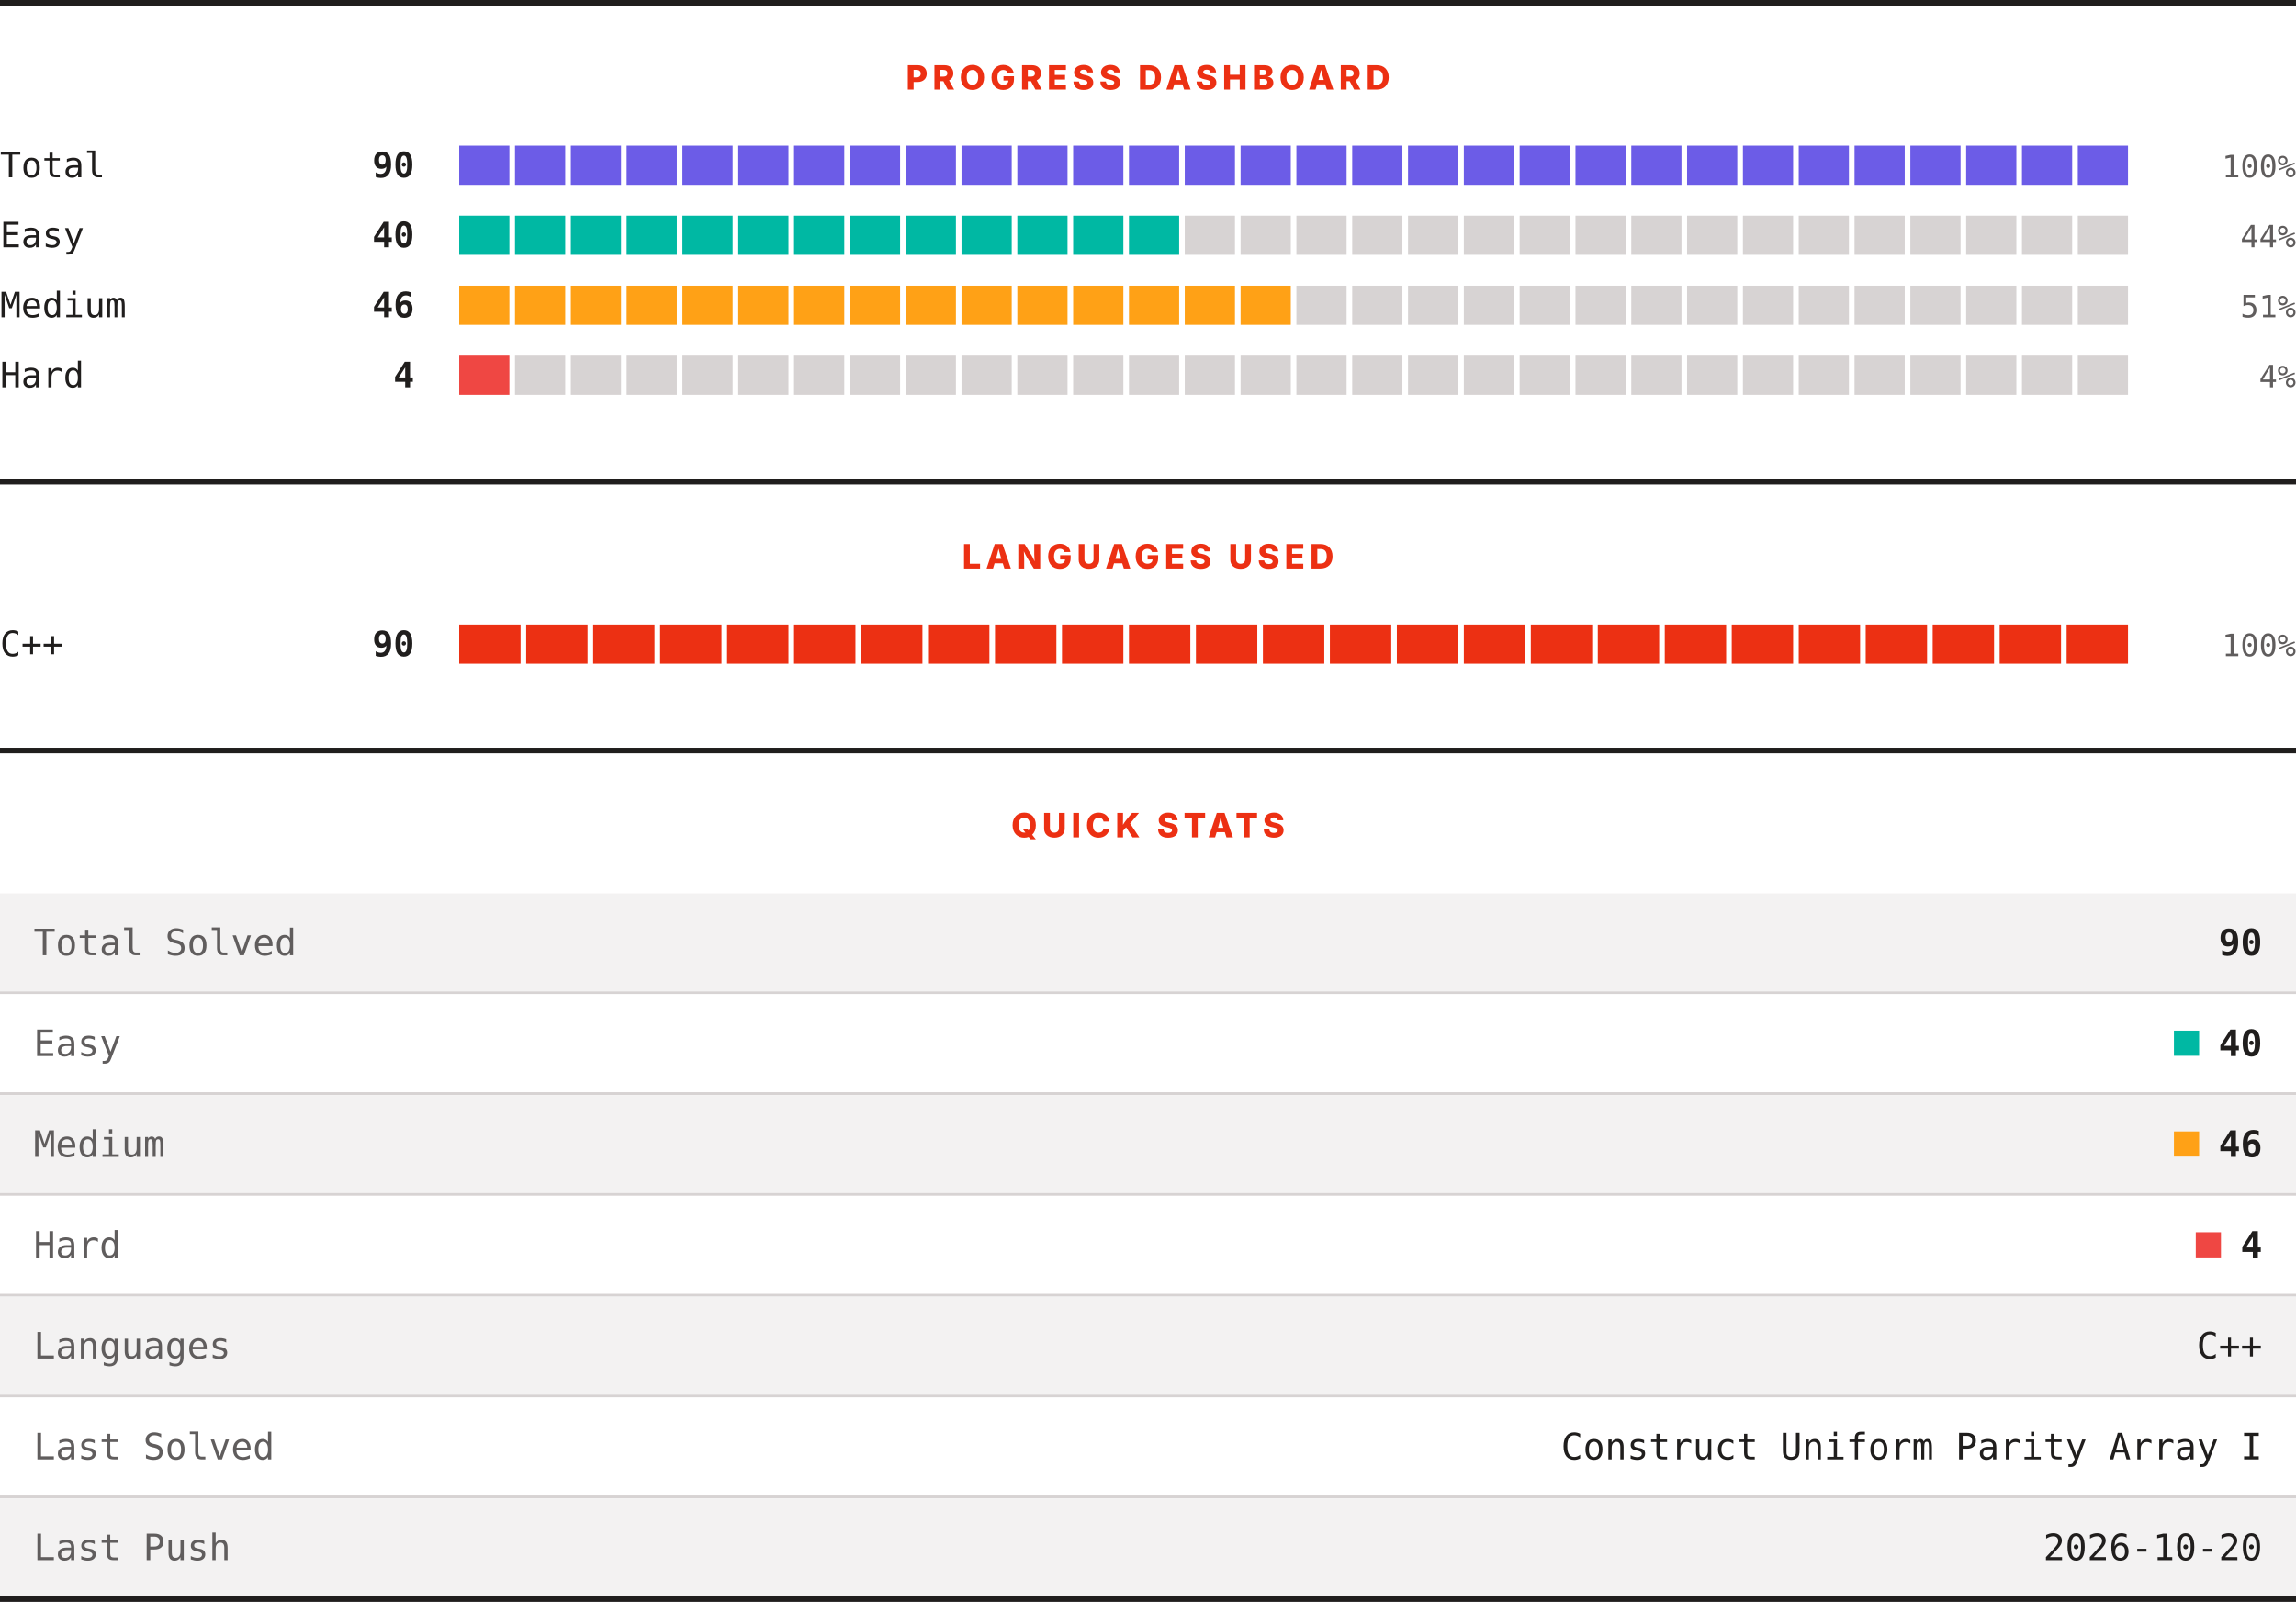
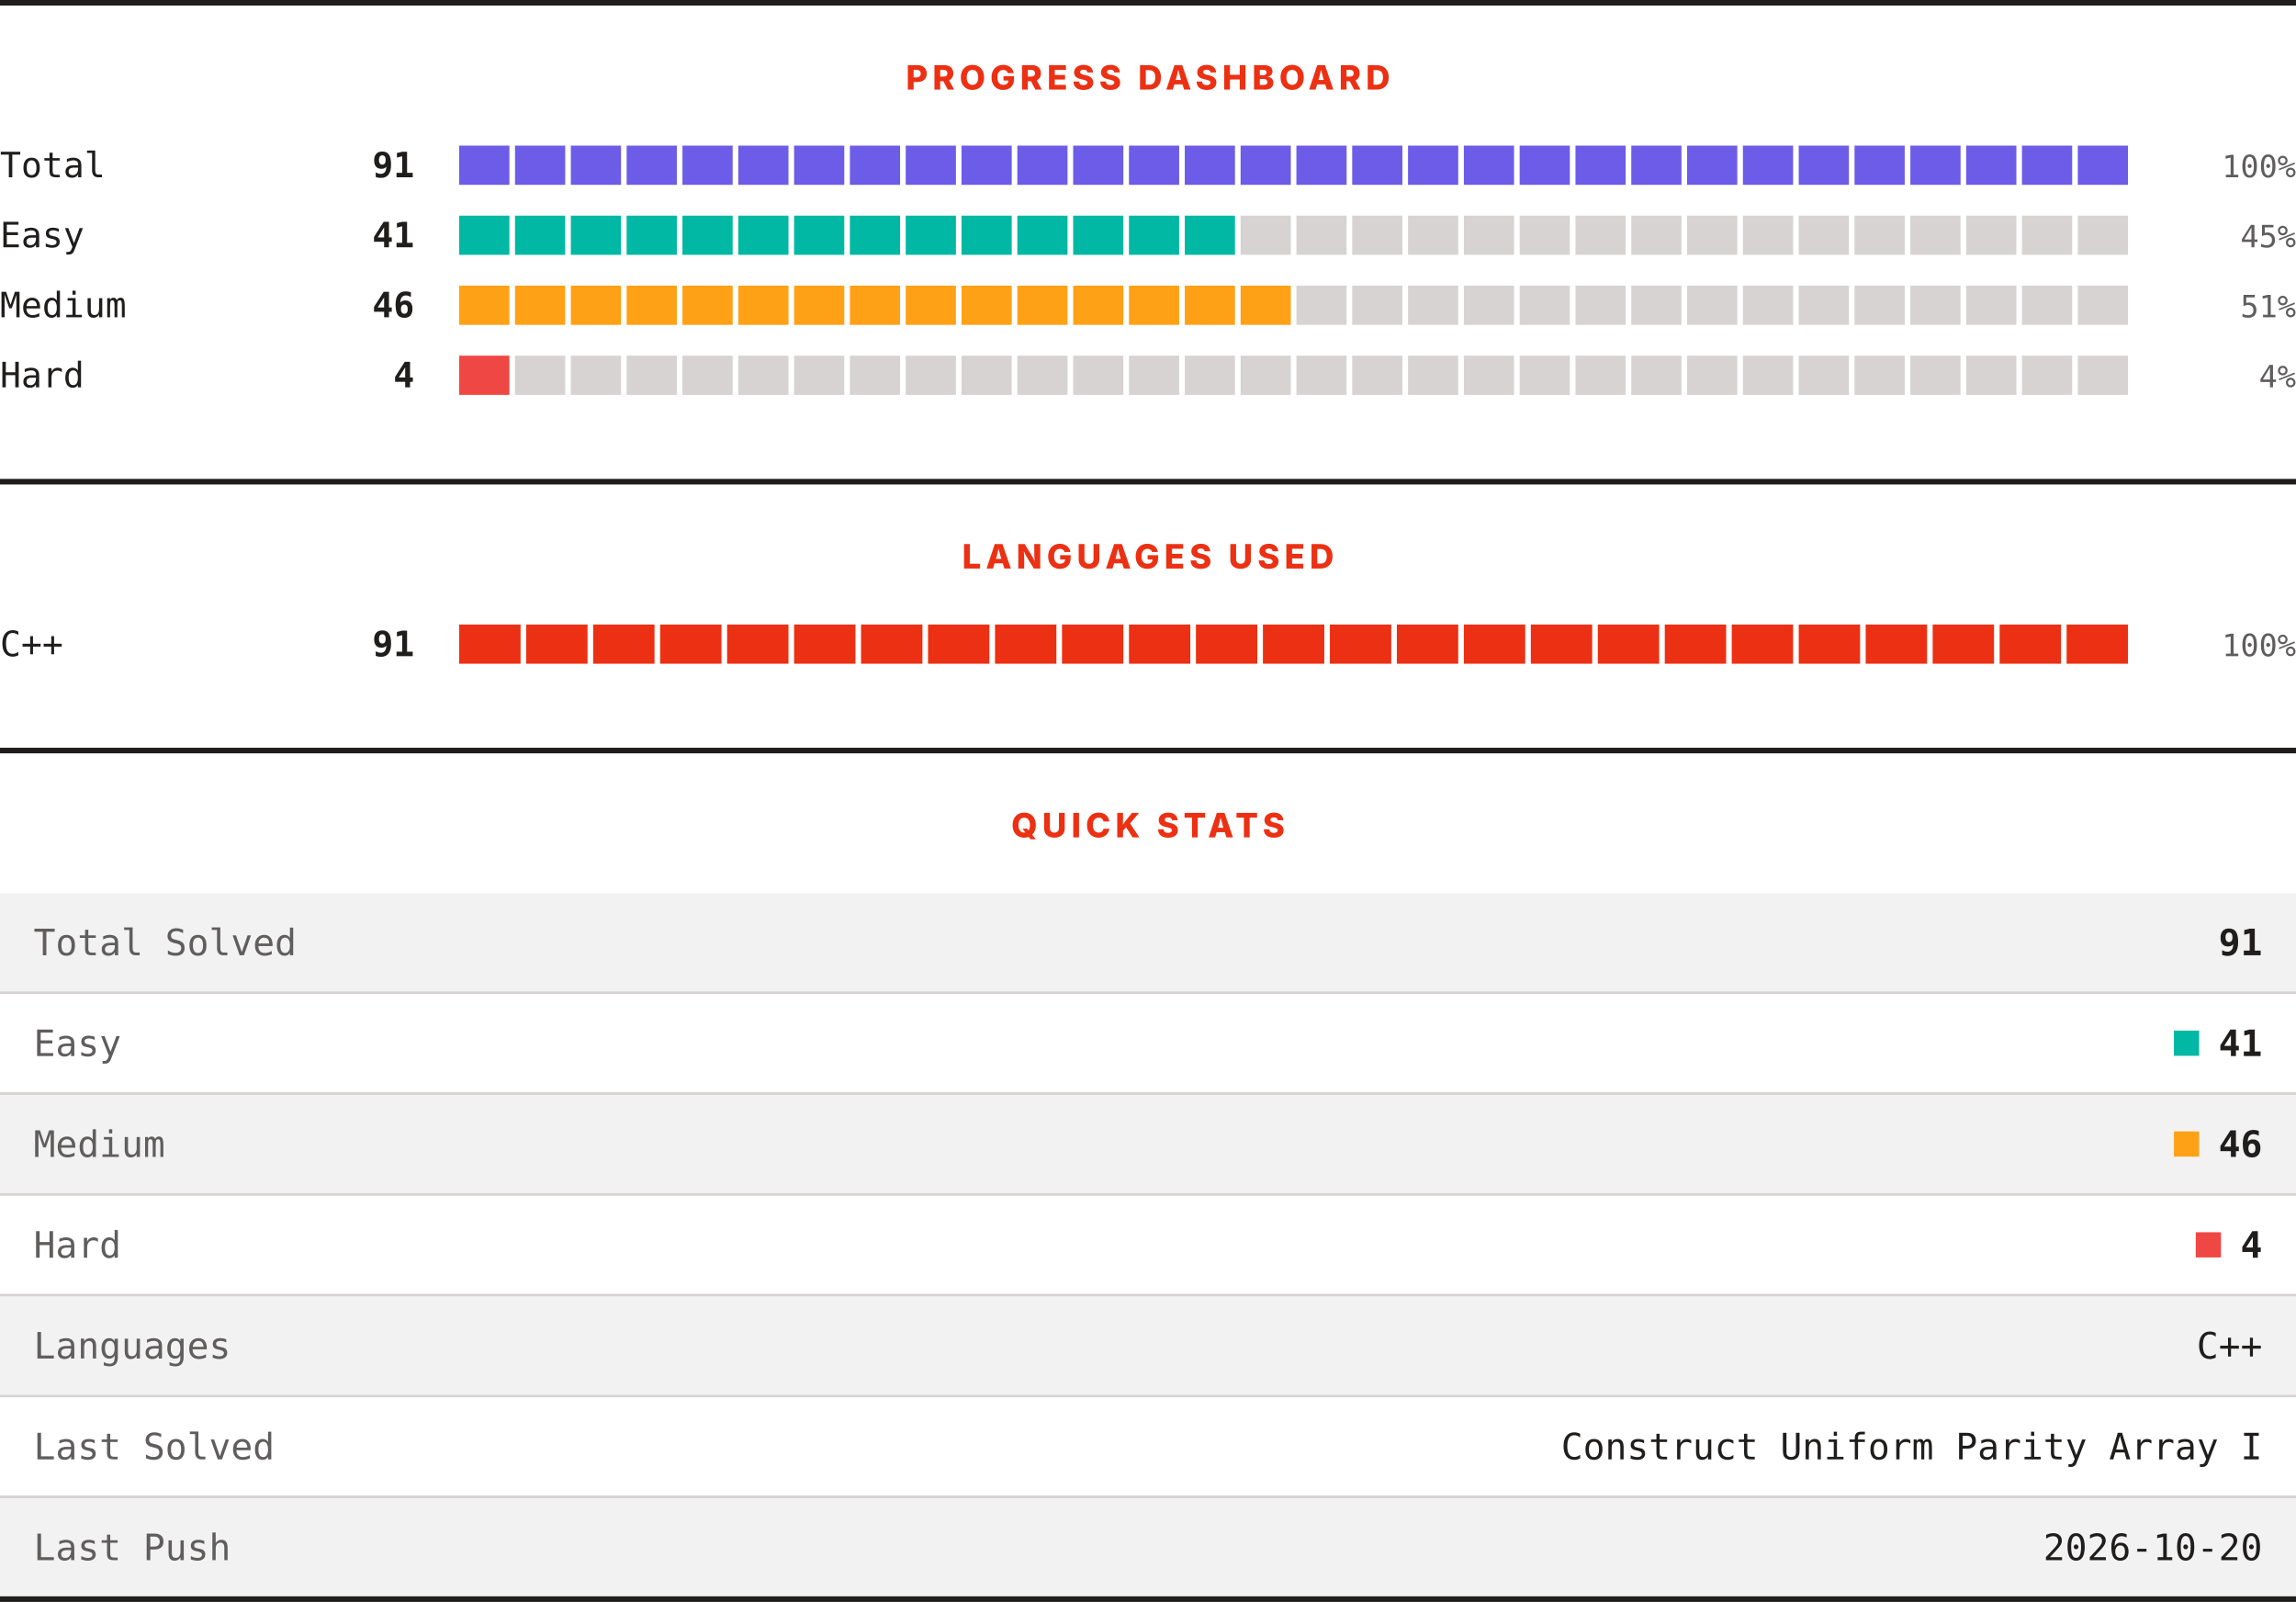
<svg xmlns="http://www.w3.org/2000/svg" width="820" height="572" viewBox="0 0 820 572" role="img" aria-label="LeetCode progress, languages and quick stats">
  <rect width="820" height="572" fill="#ffffff" />
  <rect x="0" y="0" width="820" height="2" fill="#201e1d" />
  <text x="410" y="32" text-anchor="middle" font-family="Archivo, system-ui, -apple-system, Segoe UI, sans-serif" font-size="12" font-weight="800" letter-spacing="1.68" fill="#ec3013">PROGRESS DASHBOARD</text>
  <text x="0" y="63.3" font-family="ui-monospace, SFMono-Regular, Menlo, Consolas, monospace" font-size="12.5" fill="#201e1d">Total</text>
-   <text x="148" y="63.3" text-anchor="end" font-family="ui-monospace, SFMono-Regular, Menlo, Consolas, monospace" font-size="12.5" font-weight="700" fill="#201e1d">90</text>
+   <text x="148" y="63.3" text-anchor="end" font-family="ui-monospace, SFMono-Regular, Menlo, Consolas, monospace" font-size="12.5" font-weight="700" fill="#201e1d">91</text>
  <rect x="164.00" y="52" width="17.93" height="14" fill="#6c5ce7" />
  <rect x="183.93" y="52" width="17.93" height="14" fill="#6c5ce7" />
  <rect x="203.87" y="52" width="17.93" height="14" fill="#6c5ce7" />
  <rect x="223.80" y="52" width="17.93" height="14" fill="#6c5ce7" />
  <rect x="243.73" y="52" width="17.93" height="14" fill="#6c5ce7" />
  <rect x="263.67" y="52" width="17.93" height="14" fill="#6c5ce7" />
  <rect x="283.60" y="52" width="17.93" height="14" fill="#6c5ce7" />
  <rect x="303.53" y="52" width="17.93" height="14" fill="#6c5ce7" />
  <rect x="323.47" y="52" width="17.93" height="14" fill="#6c5ce7" />
  <rect x="343.40" y="52" width="17.93" height="14" fill="#6c5ce7" />
  <rect x="363.33" y="52" width="17.93" height="14" fill="#6c5ce7" />
  <rect x="383.27" y="52" width="17.93" height="14" fill="#6c5ce7" />
  <rect x="403.20" y="52" width="17.93" height="14" fill="#6c5ce7" />
  <rect x="423.13" y="52" width="17.93" height="14" fill="#6c5ce7" />
  <rect x="443.07" y="52" width="17.93" height="14" fill="#6c5ce7" />
  <rect x="463.00" y="52" width="17.93" height="14" fill="#6c5ce7" />
  <rect x="482.93" y="52" width="17.93" height="14" fill="#6c5ce7" />
  <rect x="502.87" y="52" width="17.93" height="14" fill="#6c5ce7" />
  <rect x="522.80" y="52" width="17.93" height="14" fill="#6c5ce7" />
  <rect x="542.73" y="52" width="17.93" height="14" fill="#6c5ce7" />
  <rect x="562.67" y="52" width="17.93" height="14" fill="#6c5ce7" />
  <rect x="582.60" y="52" width="17.93" height="14" fill="#6c5ce7" />
  <rect x="602.53" y="52" width="17.93" height="14" fill="#6c5ce7" />
  <rect x="622.47" y="52" width="17.93" height="14" fill="#6c5ce7" />
  <rect x="642.40" y="52" width="17.93" height="14" fill="#6c5ce7" />
  <rect x="662.33" y="52" width="17.93" height="14" fill="#6c5ce7" />
  <rect x="682.27" y="52" width="17.93" height="14" fill="#6c5ce7" />
  <rect x="702.20" y="52" width="17.93" height="14" fill="#6c5ce7" />
  <rect x="722.13" y="52" width="17.93" height="14" fill="#6c5ce7" />
  <rect x="742.07" y="52" width="17.93" height="14" fill="#6c5ce7" />
  <text x="820" y="63.3" text-anchor="end" font-family="ui-monospace, SFMono-Regular, Menlo, Consolas, monospace" font-size="11" fill="#605d5d">100%</text>
  <text x="0" y="88.3" font-family="ui-monospace, SFMono-Regular, Menlo, Consolas, monospace" font-size="12.5" fill="#201e1d">Easy</text>
-   <text x="148" y="88.3" text-anchor="end" font-family="ui-monospace, SFMono-Regular, Menlo, Consolas, monospace" font-size="12.5" font-weight="700" fill="#201e1d">40</text>
+   <text x="148" y="88.3" text-anchor="end" font-family="ui-monospace, SFMono-Regular, Menlo, Consolas, monospace" font-size="12.5" font-weight="700" fill="#201e1d">41</text>
  <rect x="164.00" y="77" width="17.93" height="14" fill="#00b8a3" />
  <rect x="183.93" y="77" width="17.93" height="14" fill="#00b8a3" />
  <rect x="203.87" y="77" width="17.93" height="14" fill="#00b8a3" />
  <rect x="223.80" y="77" width="17.93" height="14" fill="#00b8a3" />
  <rect x="243.73" y="77" width="17.93" height="14" fill="#00b8a3" />
  <rect x="263.67" y="77" width="17.93" height="14" fill="#00b8a3" />
  <rect x="283.60" y="77" width="17.93" height="14" fill="#00b8a3" />
  <rect x="303.53" y="77" width="17.93" height="14" fill="#00b8a3" />
  <rect x="323.47" y="77" width="17.93" height="14" fill="#00b8a3" />
  <rect x="343.40" y="77" width="17.93" height="14" fill="#00b8a3" />
  <rect x="363.33" y="77" width="17.93" height="14" fill="#00b8a3" />
  <rect x="383.27" y="77" width="17.93" height="14" fill="#00b8a3" />
  <rect x="403.20" y="77" width="17.93" height="14" fill="#00b8a3" />
-   <rect x="423.13" y="77" width="17.93" height="14" fill="#d7d3d3" />
+   <rect x="423.13" y="77" width="17.93" height="14" fill="#00b8a3" />
  <rect x="443.07" y="77" width="17.93" height="14" fill="#d7d3d3" />
  <rect x="463.00" y="77" width="17.93" height="14" fill="#d7d3d3" />
  <rect x="482.93" y="77" width="17.93" height="14" fill="#d7d3d3" />
  <rect x="502.87" y="77" width="17.93" height="14" fill="#d7d3d3" />
  <rect x="522.80" y="77" width="17.93" height="14" fill="#d7d3d3" />
  <rect x="542.73" y="77" width="17.93" height="14" fill="#d7d3d3" />
  <rect x="562.67" y="77" width="17.93" height="14" fill="#d7d3d3" />
  <rect x="582.60" y="77" width="17.93" height="14" fill="#d7d3d3" />
  <rect x="602.53" y="77" width="17.93" height="14" fill="#d7d3d3" />
  <rect x="622.47" y="77" width="17.93" height="14" fill="#d7d3d3" />
  <rect x="642.40" y="77" width="17.93" height="14" fill="#d7d3d3" />
  <rect x="662.33" y="77" width="17.93" height="14" fill="#d7d3d3" />
  <rect x="682.27" y="77" width="17.93" height="14" fill="#d7d3d3" />
  <rect x="702.20" y="77" width="17.93" height="14" fill="#d7d3d3" />
  <rect x="722.13" y="77" width="17.93" height="14" fill="#d7d3d3" />
  <rect x="742.07" y="77" width="17.93" height="14" fill="#d7d3d3" />
-   <text x="820" y="88.3" text-anchor="end" font-family="ui-monospace, SFMono-Regular, Menlo, Consolas, monospace" font-size="11" fill="#605d5d">44%</text>
+   <text x="820" y="88.3" text-anchor="end" font-family="ui-monospace, SFMono-Regular, Menlo, Consolas, monospace" font-size="11" fill="#605d5d">45%</text>
  <text x="0" y="113.3" font-family="ui-monospace, SFMono-Regular, Menlo, Consolas, monospace" font-size="12.5" fill="#201e1d">Medium</text>
  <text x="148" y="113.3" text-anchor="end" font-family="ui-monospace, SFMono-Regular, Menlo, Consolas, monospace" font-size="12.5" font-weight="700" fill="#201e1d">46</text>
  <rect x="164.00" y="102" width="17.93" height="14" fill="#ffa116" />
  <rect x="183.93" y="102" width="17.93" height="14" fill="#ffa116" />
  <rect x="203.87" y="102" width="17.93" height="14" fill="#ffa116" />
  <rect x="223.80" y="102" width="17.93" height="14" fill="#ffa116" />
  <rect x="243.73" y="102" width="17.93" height="14" fill="#ffa116" />
  <rect x="263.67" y="102" width="17.93" height="14" fill="#ffa116" />
  <rect x="283.60" y="102" width="17.93" height="14" fill="#ffa116" />
  <rect x="303.53" y="102" width="17.93" height="14" fill="#ffa116" />
  <rect x="323.47" y="102" width="17.93" height="14" fill="#ffa116" />
  <rect x="343.40" y="102" width="17.93" height="14" fill="#ffa116" />
  <rect x="363.33" y="102" width="17.93" height="14" fill="#ffa116" />
  <rect x="383.27" y="102" width="17.93" height="14" fill="#ffa116" />
  <rect x="403.20" y="102" width="17.93" height="14" fill="#ffa116" />
  <rect x="423.13" y="102" width="17.93" height="14" fill="#ffa116" />
  <rect x="443.07" y="102" width="17.93" height="14" fill="#ffa116" />
  <rect x="463.00" y="102" width="17.93" height="14" fill="#d7d3d3" />
  <rect x="482.93" y="102" width="17.93" height="14" fill="#d7d3d3" />
  <rect x="502.87" y="102" width="17.93" height="14" fill="#d7d3d3" />
  <rect x="522.80" y="102" width="17.93" height="14" fill="#d7d3d3" />
  <rect x="542.73" y="102" width="17.93" height="14" fill="#d7d3d3" />
  <rect x="562.67" y="102" width="17.93" height="14" fill="#d7d3d3" />
  <rect x="582.60" y="102" width="17.93" height="14" fill="#d7d3d3" />
  <rect x="602.53" y="102" width="17.93" height="14" fill="#d7d3d3" />
  <rect x="622.47" y="102" width="17.93" height="14" fill="#d7d3d3" />
  <rect x="642.40" y="102" width="17.93" height="14" fill="#d7d3d3" />
  <rect x="662.33" y="102" width="17.93" height="14" fill="#d7d3d3" />
  <rect x="682.27" y="102" width="17.93" height="14" fill="#d7d3d3" />
  <rect x="702.20" y="102" width="17.93" height="14" fill="#d7d3d3" />
  <rect x="722.13" y="102" width="17.93" height="14" fill="#d7d3d3" />
  <rect x="742.07" y="102" width="17.93" height="14" fill="#d7d3d3" />
  <text x="820" y="113.3" text-anchor="end" font-family="ui-monospace, SFMono-Regular, Menlo, Consolas, monospace" font-size="11" fill="#605d5d">51%</text>
  <text x="0" y="138.3" font-family="ui-monospace, SFMono-Regular, Menlo, Consolas, monospace" font-size="12.5" fill="#201e1d">Hard</text>
  <text x="148" y="138.3" text-anchor="end" font-family="ui-monospace, SFMono-Regular, Menlo, Consolas, monospace" font-size="12.5" font-weight="700" fill="#201e1d">4</text>
  <rect x="164.00" y="127" width="17.93" height="14" fill="#ef4743" />
  <rect x="183.93" y="127" width="17.93" height="14" fill="#d7d3d3" />
  <rect x="203.87" y="127" width="17.93" height="14" fill="#d7d3d3" />
  <rect x="223.80" y="127" width="17.93" height="14" fill="#d7d3d3" />
  <rect x="243.73" y="127" width="17.93" height="14" fill="#d7d3d3" />
  <rect x="263.67" y="127" width="17.93" height="14" fill="#d7d3d3" />
  <rect x="283.60" y="127" width="17.93" height="14" fill="#d7d3d3" />
  <rect x="303.53" y="127" width="17.93" height="14" fill="#d7d3d3" />
  <rect x="323.47" y="127" width="17.93" height="14" fill="#d7d3d3" />
  <rect x="343.40" y="127" width="17.93" height="14" fill="#d7d3d3" />
  <rect x="363.33" y="127" width="17.93" height="14" fill="#d7d3d3" />
  <rect x="383.27" y="127" width="17.93" height="14" fill="#d7d3d3" />
  <rect x="403.20" y="127" width="17.93" height="14" fill="#d7d3d3" />
  <rect x="423.13" y="127" width="17.93" height="14" fill="#d7d3d3" />
  <rect x="443.07" y="127" width="17.93" height="14" fill="#d7d3d3" />
  <rect x="463.00" y="127" width="17.93" height="14" fill="#d7d3d3" />
  <rect x="482.93" y="127" width="17.93" height="14" fill="#d7d3d3" />
  <rect x="502.87" y="127" width="17.93" height="14" fill="#d7d3d3" />
  <rect x="522.80" y="127" width="17.93" height="14" fill="#d7d3d3" />
  <rect x="542.73" y="127" width="17.93" height="14" fill="#d7d3d3" />
  <rect x="562.67" y="127" width="17.93" height="14" fill="#d7d3d3" />
  <rect x="582.60" y="127" width="17.93" height="14" fill="#d7d3d3" />
  <rect x="602.53" y="127" width="17.93" height="14" fill="#d7d3d3" />
  <rect x="622.47" y="127" width="17.93" height="14" fill="#d7d3d3" />
  <rect x="642.40" y="127" width="17.93" height="14" fill="#d7d3d3" />
  <rect x="662.33" y="127" width="17.93" height="14" fill="#d7d3d3" />
  <rect x="682.27" y="127" width="17.93" height="14" fill="#d7d3d3" />
  <rect x="702.20" y="127" width="17.93" height="14" fill="#d7d3d3" />
  <rect x="722.13" y="127" width="17.93" height="14" fill="#d7d3d3" />
  <rect x="742.07" y="127" width="17.93" height="14" fill="#d7d3d3" />
  <text x="820" y="138.3" text-anchor="end" font-family="ui-monospace, SFMono-Regular, Menlo, Consolas, monospace" font-size="11" fill="#605d5d">4%</text>
  <rect x="0" y="171" width="820" height="2" fill="#201e1d" />
  <text x="410" y="203" text-anchor="middle" font-family="Archivo, system-ui, -apple-system, Segoe UI, sans-serif" font-size="12" font-weight="800" letter-spacing="1.68" fill="#ec3013">LANGUAGES USED</text>
  <text x="0" y="234.3" font-family="ui-monospace, SFMono-Regular, Menlo, Consolas, monospace" font-size="12.5" fill="#201e1d">C++</text>
-   <text x="148" y="234.3" text-anchor="end" font-family="ui-monospace, SFMono-Regular, Menlo, Consolas, monospace" font-size="12.5" font-weight="700" fill="#201e1d">90</text>
+   <text x="148" y="234.3" text-anchor="end" font-family="ui-monospace, SFMono-Regular, Menlo, Consolas, monospace" font-size="12.5" font-weight="700" fill="#201e1d">91</text>
  <rect x="164.00" y="223" width="21.92" height="14" fill="#ec3013" />
  <rect x="187.92" y="223" width="21.92" height="14" fill="#ec3013" />
  <rect x="211.84" y="223" width="21.92" height="14" fill="#ec3013" />
  <rect x="235.76" y="223" width="21.92" height="14" fill="#ec3013" />
  <rect x="259.68" y="223" width="21.92" height="14" fill="#ec3013" />
  <rect x="283.60" y="223" width="21.92" height="14" fill="#ec3013" />
  <rect x="307.52" y="223" width="21.92" height="14" fill="#ec3013" />
  <rect x="331.44" y="223" width="21.92" height="14" fill="#ec3013" />
  <rect x="355.36" y="223" width="21.92" height="14" fill="#ec3013" />
  <rect x="379.28" y="223" width="21.92" height="14" fill="#ec3013" />
  <rect x="403.20" y="223" width="21.92" height="14" fill="#ec3013" />
  <rect x="427.12" y="223" width="21.92" height="14" fill="#ec3013" />
  <rect x="451.04" y="223" width="21.92" height="14" fill="#ec3013" />
  <rect x="474.96" y="223" width="21.92" height="14" fill="#ec3013" />
  <rect x="498.88" y="223" width="21.92" height="14" fill="#ec3013" />
  <rect x="522.80" y="223" width="21.92" height="14" fill="#ec3013" />
  <rect x="546.72" y="223" width="21.92" height="14" fill="#ec3013" />
  <rect x="570.64" y="223" width="21.92" height="14" fill="#ec3013" />
  <rect x="594.56" y="223" width="21.92" height="14" fill="#ec3013" />
  <rect x="618.48" y="223" width="21.92" height="14" fill="#ec3013" />
  <rect x="642.40" y="223" width="21.92" height="14" fill="#ec3013" />
  <rect x="666.32" y="223" width="21.92" height="14" fill="#ec3013" />
  <rect x="690.24" y="223" width="21.92" height="14" fill="#ec3013" />
  <rect x="714.16" y="223" width="21.92" height="14" fill="#ec3013" />
  <rect x="738.08" y="223" width="21.92" height="14" fill="#ec3013" />
  <text x="820" y="234.3" text-anchor="end" font-family="ui-monospace, SFMono-Regular, Menlo, Consolas, monospace" font-size="11" fill="#605d5d">100%</text>
  <rect x="0" y="267" width="820" height="2" fill="#201e1d" />
  <text x="410" y="299" text-anchor="middle" font-family="Archivo, system-ui, -apple-system, Segoe UI, sans-serif" font-size="12" font-weight="800" letter-spacing="1.68" fill="#ec3013">QUICK STATS</text>
  <rect x="0" y="319" width="820" height="35" fill="#f3f2f2" />
  <text x="12" y="341.1" font-family="ui-monospace, SFMono-Regular, Menlo, Consolas, monospace" font-size="13" fill="#605d5d">Total Solved</text>
-   <text x="808" y="341.1" text-anchor="end" font-family="ui-monospace, SFMono-Regular, Menlo, Consolas, monospace" font-size="13" font-weight="700" fill="#201e1d">90</text>
+   <text x="808" y="341.1" text-anchor="end" font-family="ui-monospace, SFMono-Regular, Menlo, Consolas, monospace" font-size="13" font-weight="700" fill="#201e1d">91</text>
  <rect x="0" y="354" width="820" height="1" fill="#d7d3d3" />
  <rect x="0" y="355" width="820" height="35" fill="#ffffff" />
  <text x="12" y="377.1" font-family="ui-monospace, SFMono-Regular, Menlo, Consolas, monospace" font-size="13" fill="#605d5d">Easy</text>
  <rect x="776.4" y="368" width="9" height="9" fill="#00b8a3" />
-   <text x="808" y="377.1" text-anchor="end" font-family="ui-monospace, SFMono-Regular, Menlo, Consolas, monospace" font-size="13" font-weight="700" fill="#201e1d">40</text>
+   <text x="808" y="377.1" text-anchor="end" font-family="ui-monospace, SFMono-Regular, Menlo, Consolas, monospace" font-size="13" font-weight="700" fill="#201e1d">41</text>
  <rect x="0" y="390" width="820" height="1" fill="#d7d3d3" />
  <rect x="0" y="391" width="820" height="35" fill="#f3f2f2" />
  <text x="12" y="413.1" font-family="ui-monospace, SFMono-Regular, Menlo, Consolas, monospace" font-size="13" fill="#605d5d">Medium</text>
  <rect x="776.4" y="404" width="9" height="9" fill="#ffa116" />
  <text x="808" y="413.1" text-anchor="end" font-family="ui-monospace, SFMono-Regular, Menlo, Consolas, monospace" font-size="13" font-weight="700" fill="#201e1d">46</text>
  <rect x="0" y="426" width="820" height="1" fill="#d7d3d3" />
  <rect x="0" y="427" width="820" height="35" fill="#ffffff" />
  <text x="12" y="449.1" font-family="ui-monospace, SFMono-Regular, Menlo, Consolas, monospace" font-size="13" fill="#605d5d">Hard</text>
  <rect x="784.2" y="440" width="9" height="9" fill="#ef4743" />
  <text x="808" y="449.1" text-anchor="end" font-family="ui-monospace, SFMono-Regular, Menlo, Consolas, monospace" font-size="13" font-weight="700" fill="#201e1d">4</text>
  <rect x="0" y="462" width="820" height="1" fill="#d7d3d3" />
  <rect x="0" y="463" width="820" height="35" fill="#f3f2f2" />
  <text x="12" y="485.1" font-family="ui-monospace, SFMono-Regular, Menlo, Consolas, monospace" font-size="13" fill="#605d5d">Languages</text>
  <text x="808" y="485.1" text-anchor="end" font-family="ui-monospace, SFMono-Regular, Menlo, Consolas, monospace" font-size="13" fill="#201e1d">C++</text>
  <rect x="0" y="498" width="820" height="1" fill="#d7d3d3" />
  <rect x="0" y="499" width="820" height="35" fill="#ffffff" />
  <text x="12" y="521.1" font-family="ui-monospace, SFMono-Regular, Menlo, Consolas, monospace" font-size="13" fill="#605d5d">Last Solved</text>
  <text x="808" y="521.1" text-anchor="end" font-family="ui-monospace, SFMono-Regular, Menlo, Consolas, monospace" font-size="13" fill="#201e1d">Construct Uniform Parity Array I</text>
  <rect x="0" y="534" width="820" height="1" fill="#d7d3d3" />
  <rect x="0" y="535" width="820" height="35" fill="#f3f2f2" />
  <text x="12" y="557.1" font-family="ui-monospace, SFMono-Regular, Menlo, Consolas, monospace" font-size="13" fill="#605d5d">Last Push</text>
  <text x="808" y="557.1" text-anchor="end" font-family="ui-monospace, SFMono-Regular, Menlo, Consolas, monospace" font-size="13" fill="#201e1d">2026-10-20</text>
  <rect x="0" y="570" width="820" height="2" fill="#201e1d" />
</svg>
